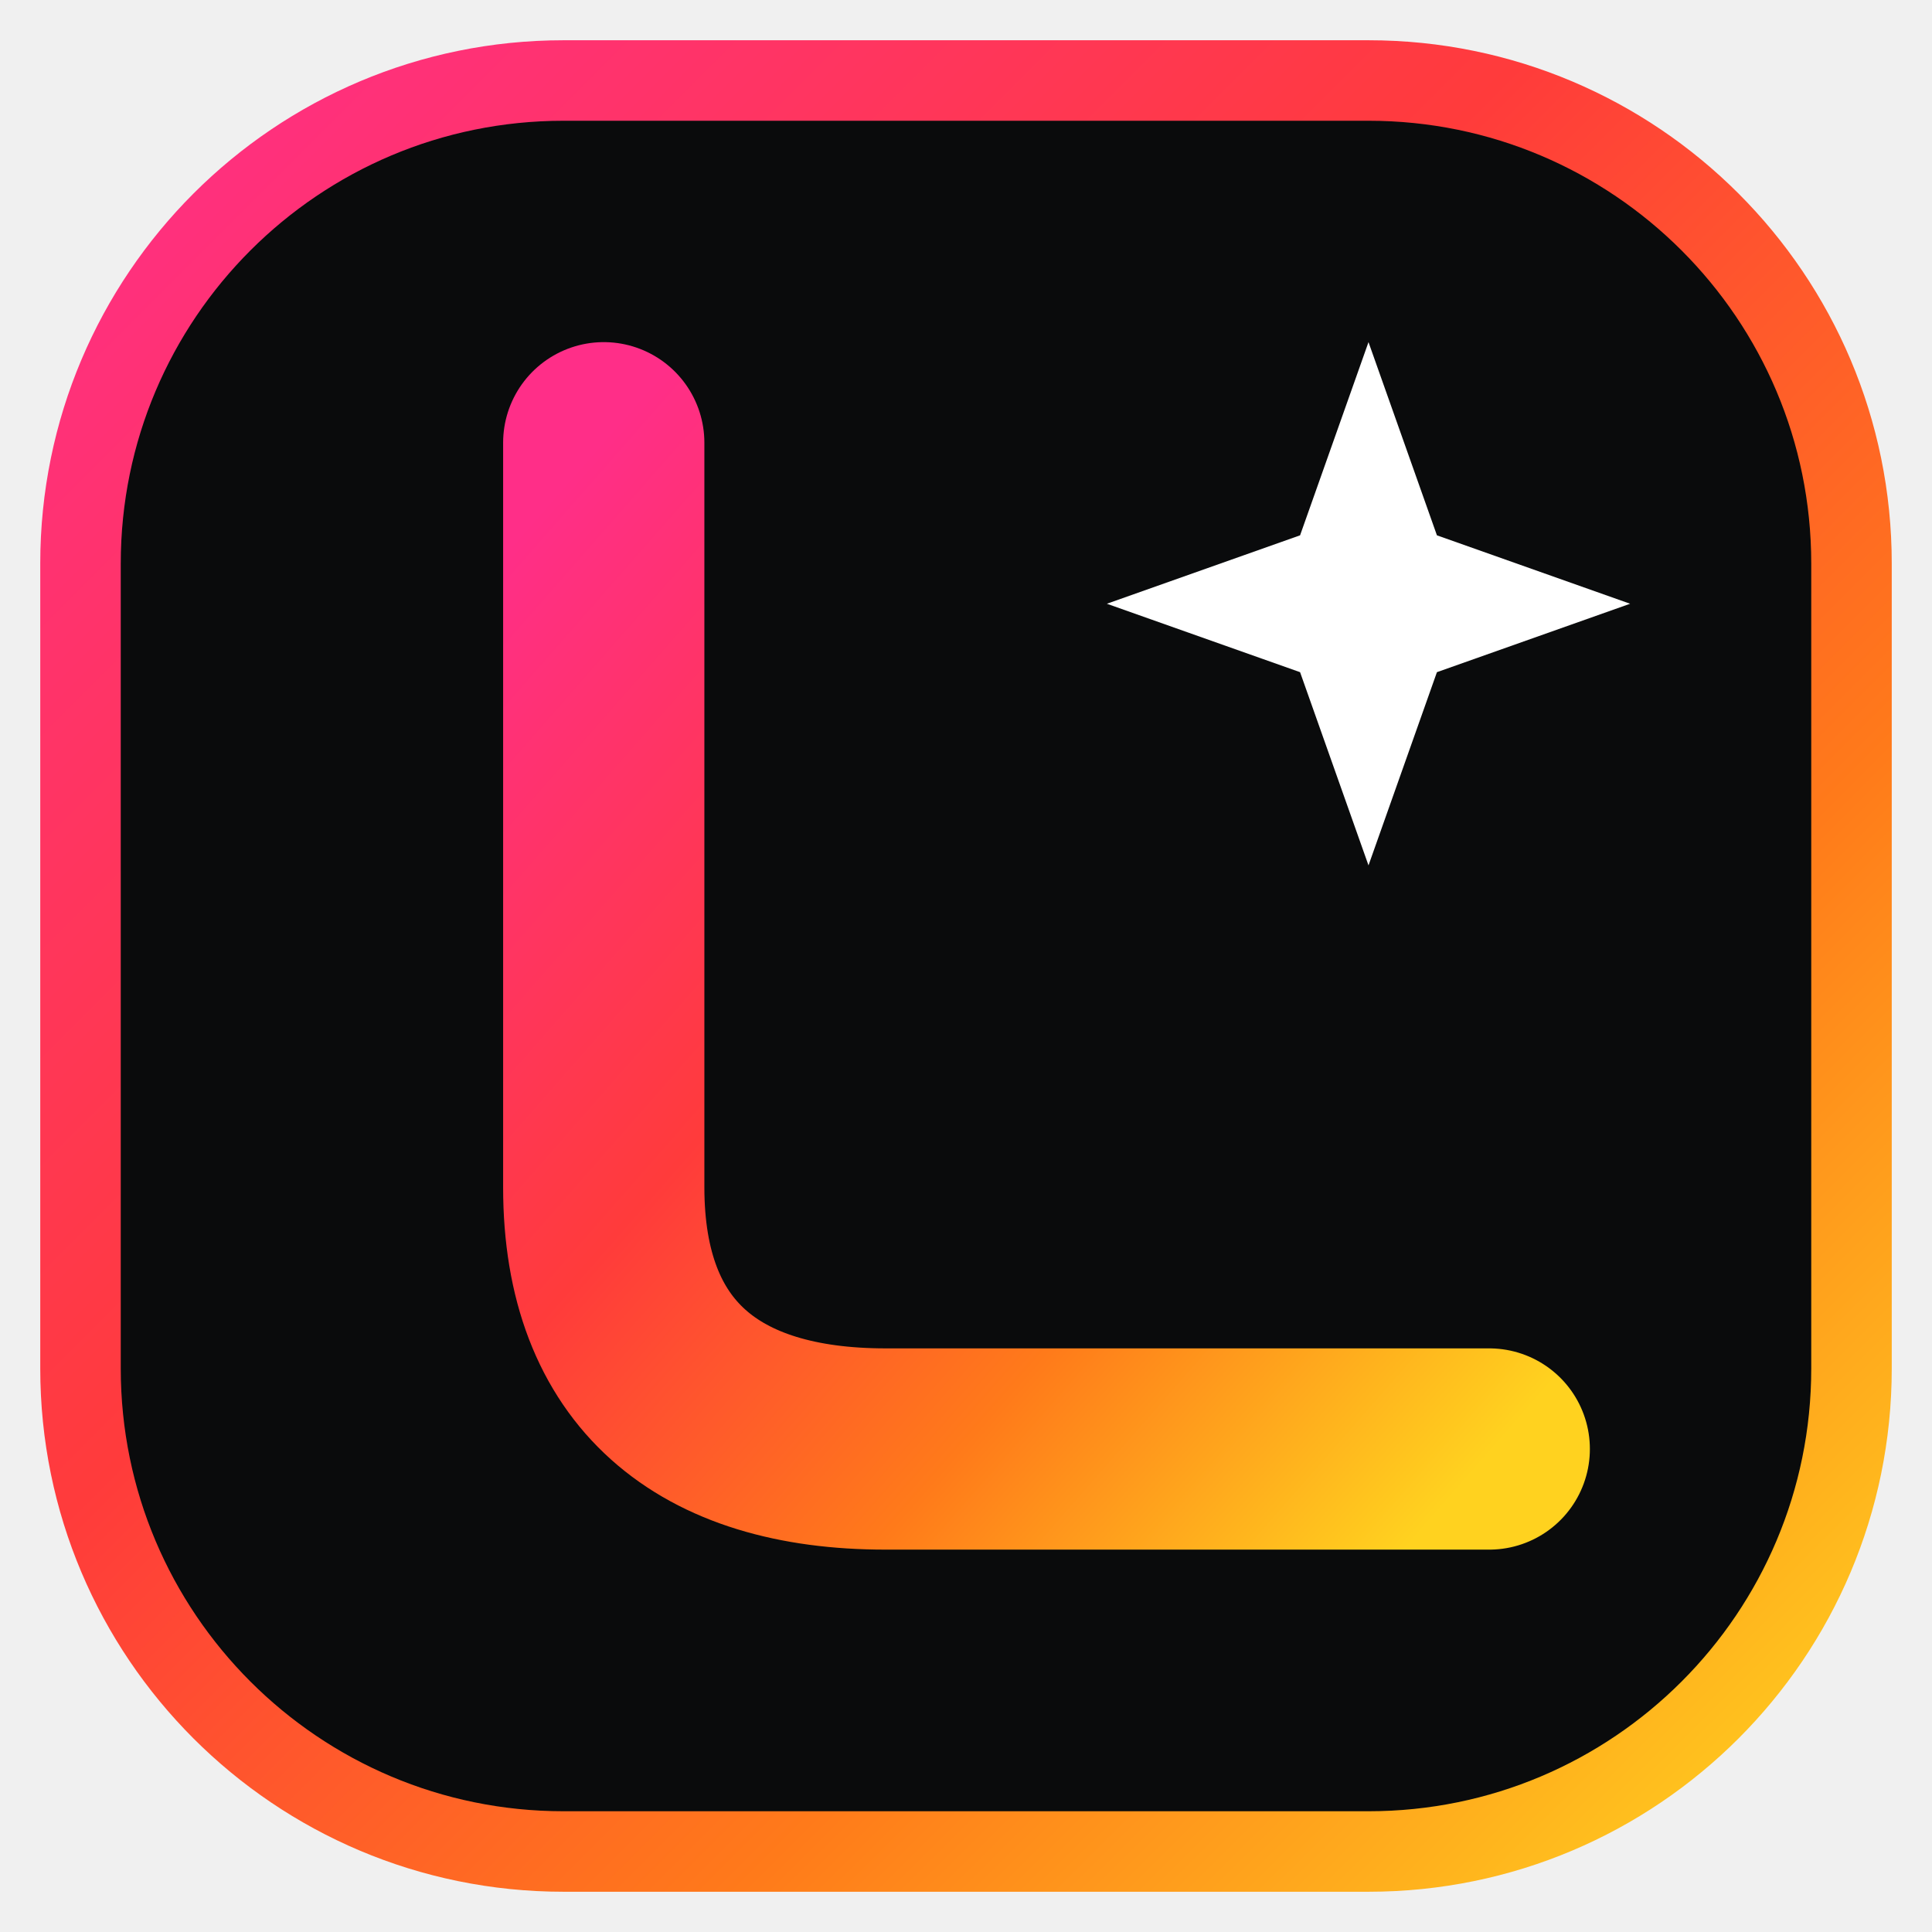
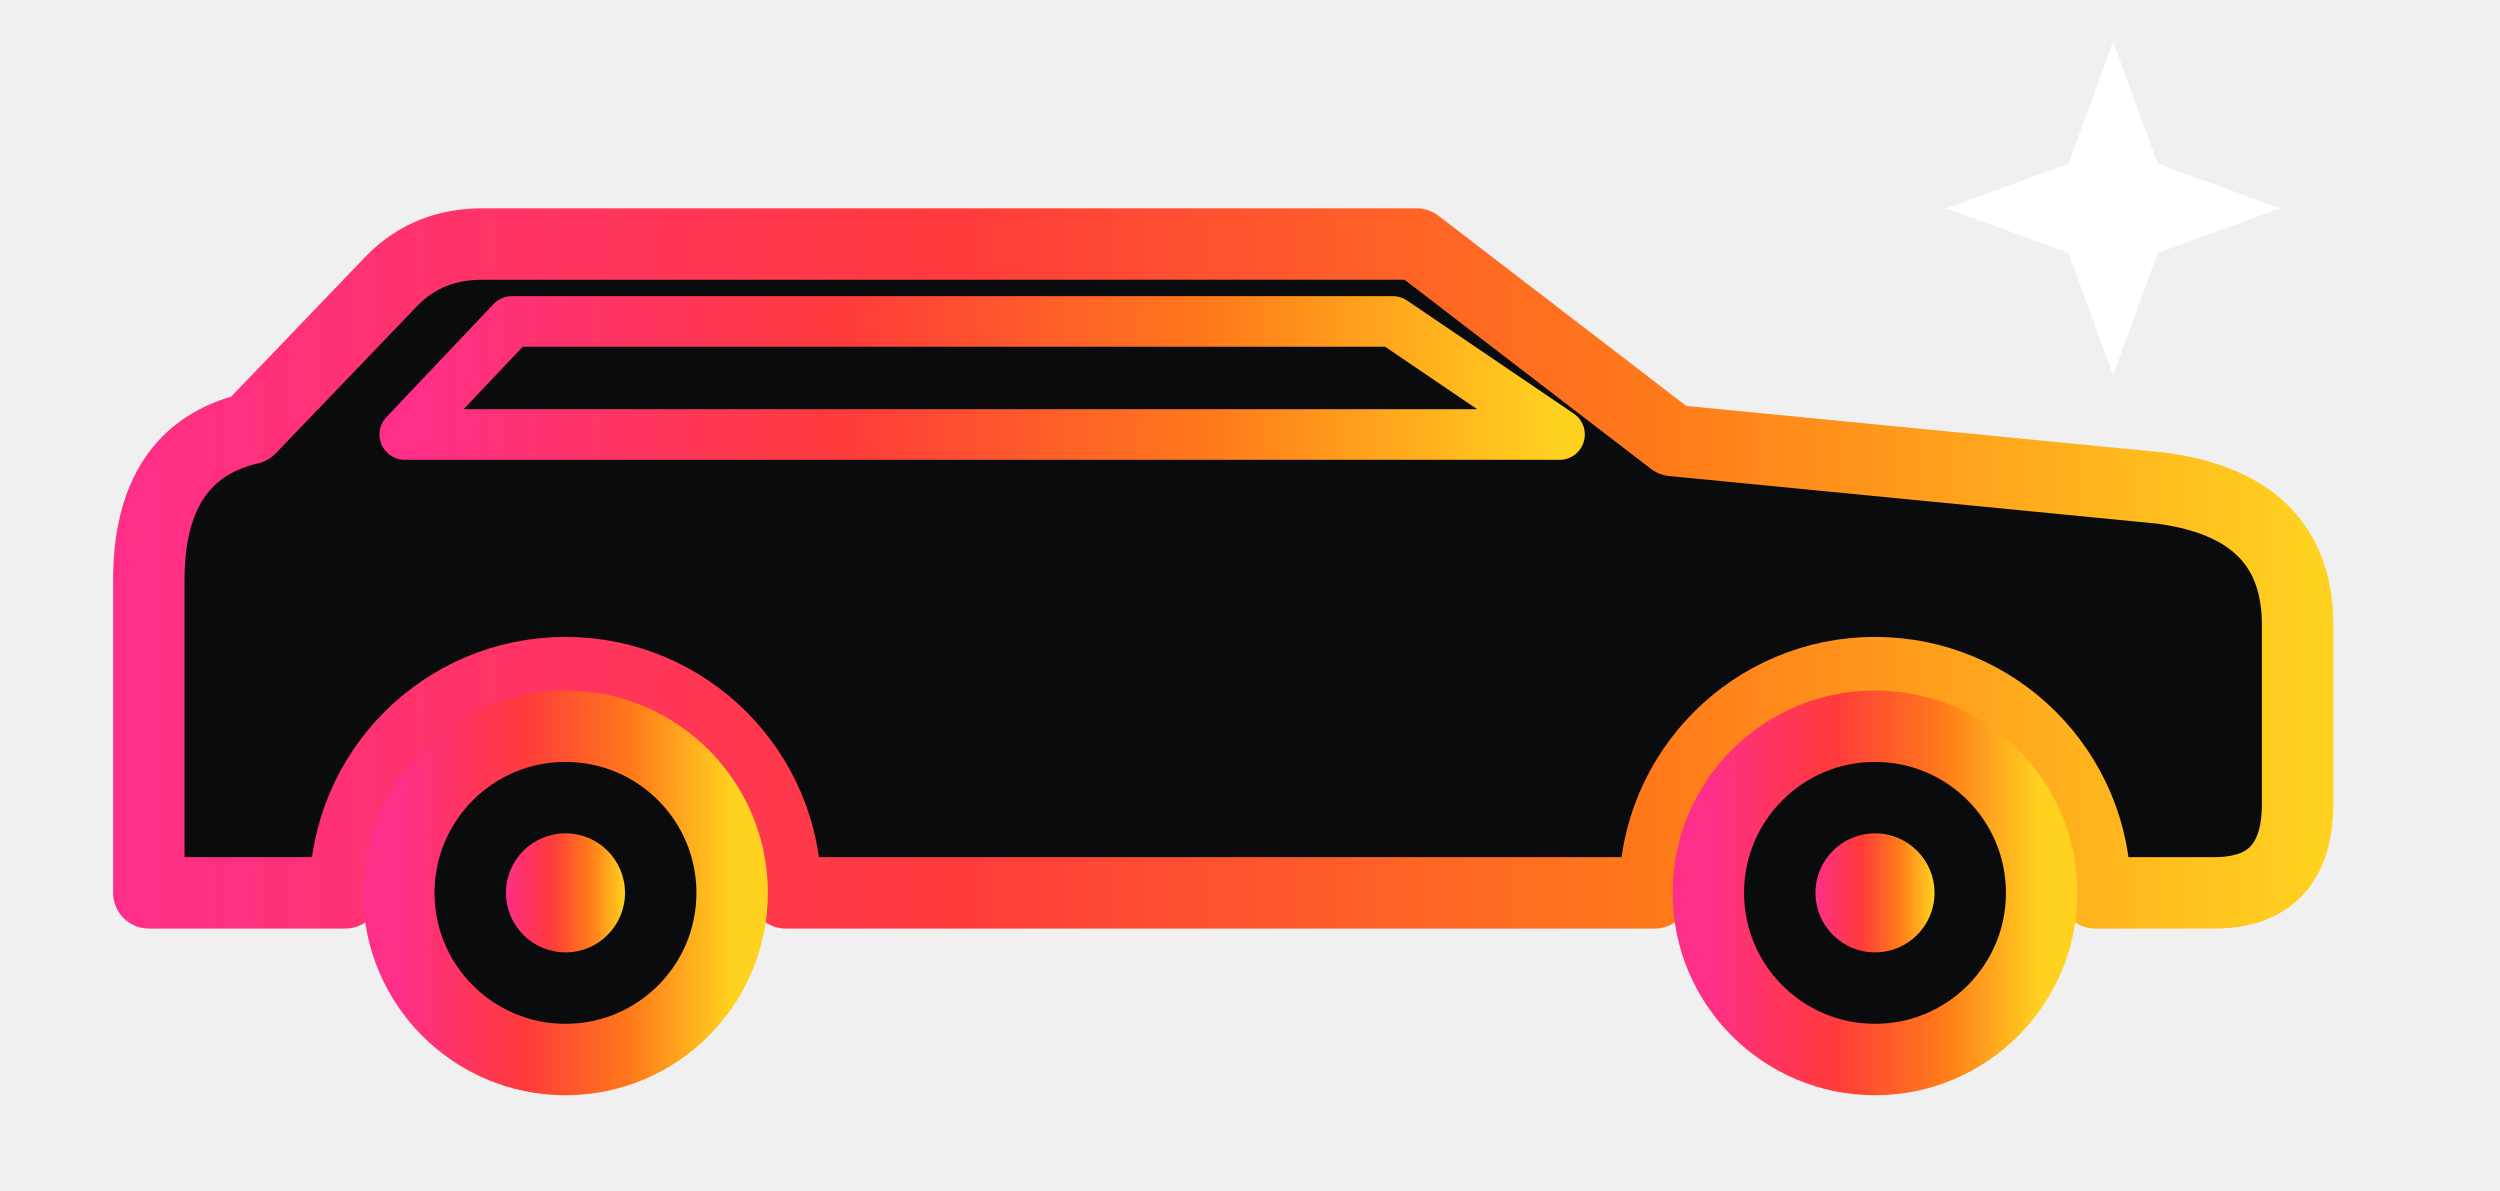
- <svg xmlns="http://www.w3.org/2000/svg" viewBox="0 0 48 48">
+ <svg xmlns="http://www.w3.org/2000/svg" viewBox="0 0 84 40">
  <defs>
-     <linearGradient id="g" x1="0" y1="0" x2="1" y2="1">
+     <linearGradient id="lg-neon" x1="0" y1="0" x2="1" y2="0">
      <stop offset="0" stop-color="#ff2e88" />
-       <stop offset=".4" stop-color="#ff3b3b" />
+       <stop offset=".38" stop-color="#ff3b3b" />
      <stop offset=".7" stop-color="#ff7a1a" />
      <stop offset="1" stop-color="#ffd21f" />
    </linearGradient>
  </defs>
-   <rect x="2" y="2" width="44" height="44" rx="12" fill="#0a0b0c" stroke="url(#g)" stroke-width="2" />
-   <path d="M15 11v18.5c0 4.4 2.6 6.5 7 6.5h15" fill="none" stroke="url(#g)" stroke-width="5" stroke-linecap="round" stroke-linejoin="round" />
-   <path d="M34 8.5l1.7 4.8 4.8 1.7-4.8 1.7L34 21.5l-1.7-4.8-4.8-1.7 4.8-1.7z" fill="#ffffff" />
+   <path d="M5 30V19.5Q5 15.2 8.4 14.4L13.2 9.4Q14.4 8.2 16.2 8.2H47.6L56.2 14.8L72.6 16.4Q77.2 17 77.2 21V27Q77.2 30 74.4 30H70.4A7.4 7.4 0 0 0 55.6 30H26.4A7.4 7.4 0 0 0 11.6 30Z" fill="#0a0b0c" stroke="url(#lg-neon)" stroke-width="2.4" stroke-linejoin="round" />
+   <path d="M13.6 14.6L17.2 10.8H46.8L52.4 14.6Z" fill="none" stroke="url(#lg-neon)" stroke-width="1.7" stroke-linejoin="round" />
+   <path d="M31.5 11v3.4" stroke="url(#lg-neon)" stroke-width="1.7" stroke-linecap="round" />
+   <circle cx="19" cy="30" r="5.6" fill="#0a0b0c" stroke="url(#lg-neon)" stroke-width="2.4" />
+   <circle cx="19" cy="30" r="2" fill="url(#lg-neon)" />
+   <circle cx="63" cy="30" r="5.6" fill="#0a0b0c" stroke="url(#lg-neon)" stroke-width="2.4" />
+   <circle cx="63" cy="30" r="2" fill="url(#lg-neon)" />
+   <path d="M71 1.4l1.5 4.1 4.1 1.5-4.1 1.5L71 12.6l-1.5-4.1-4.1-1.5 4.1-1.5z" fill="#fff" />
</svg>
